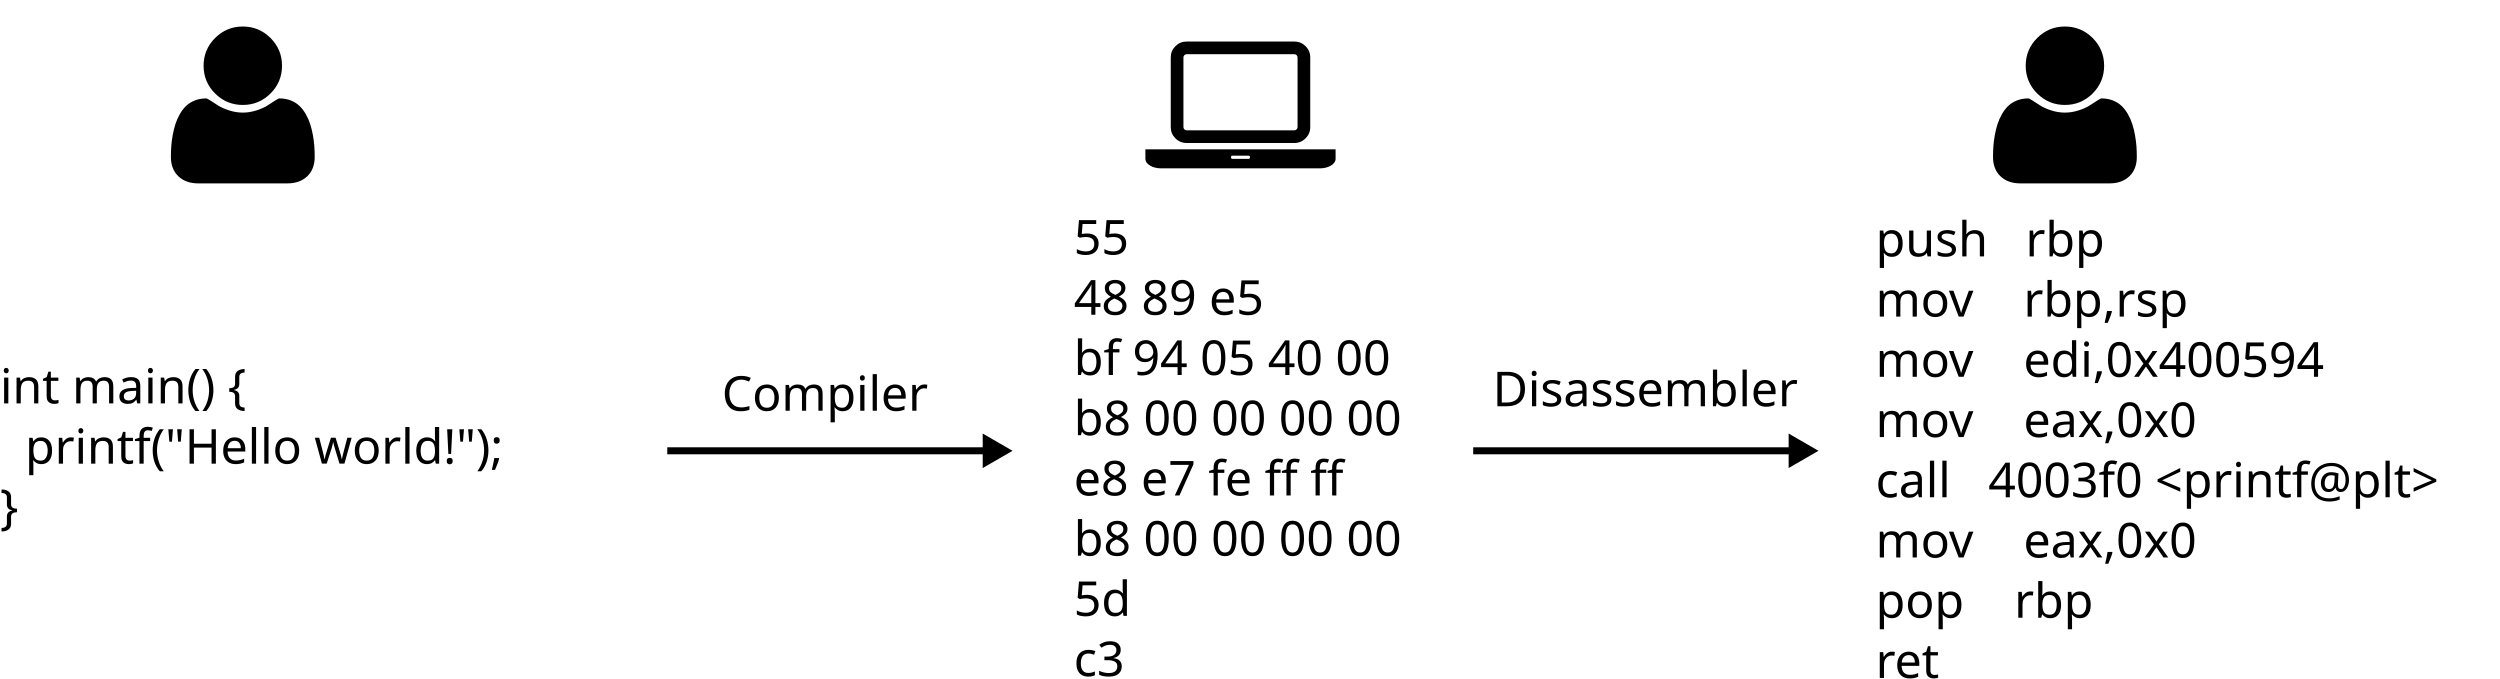
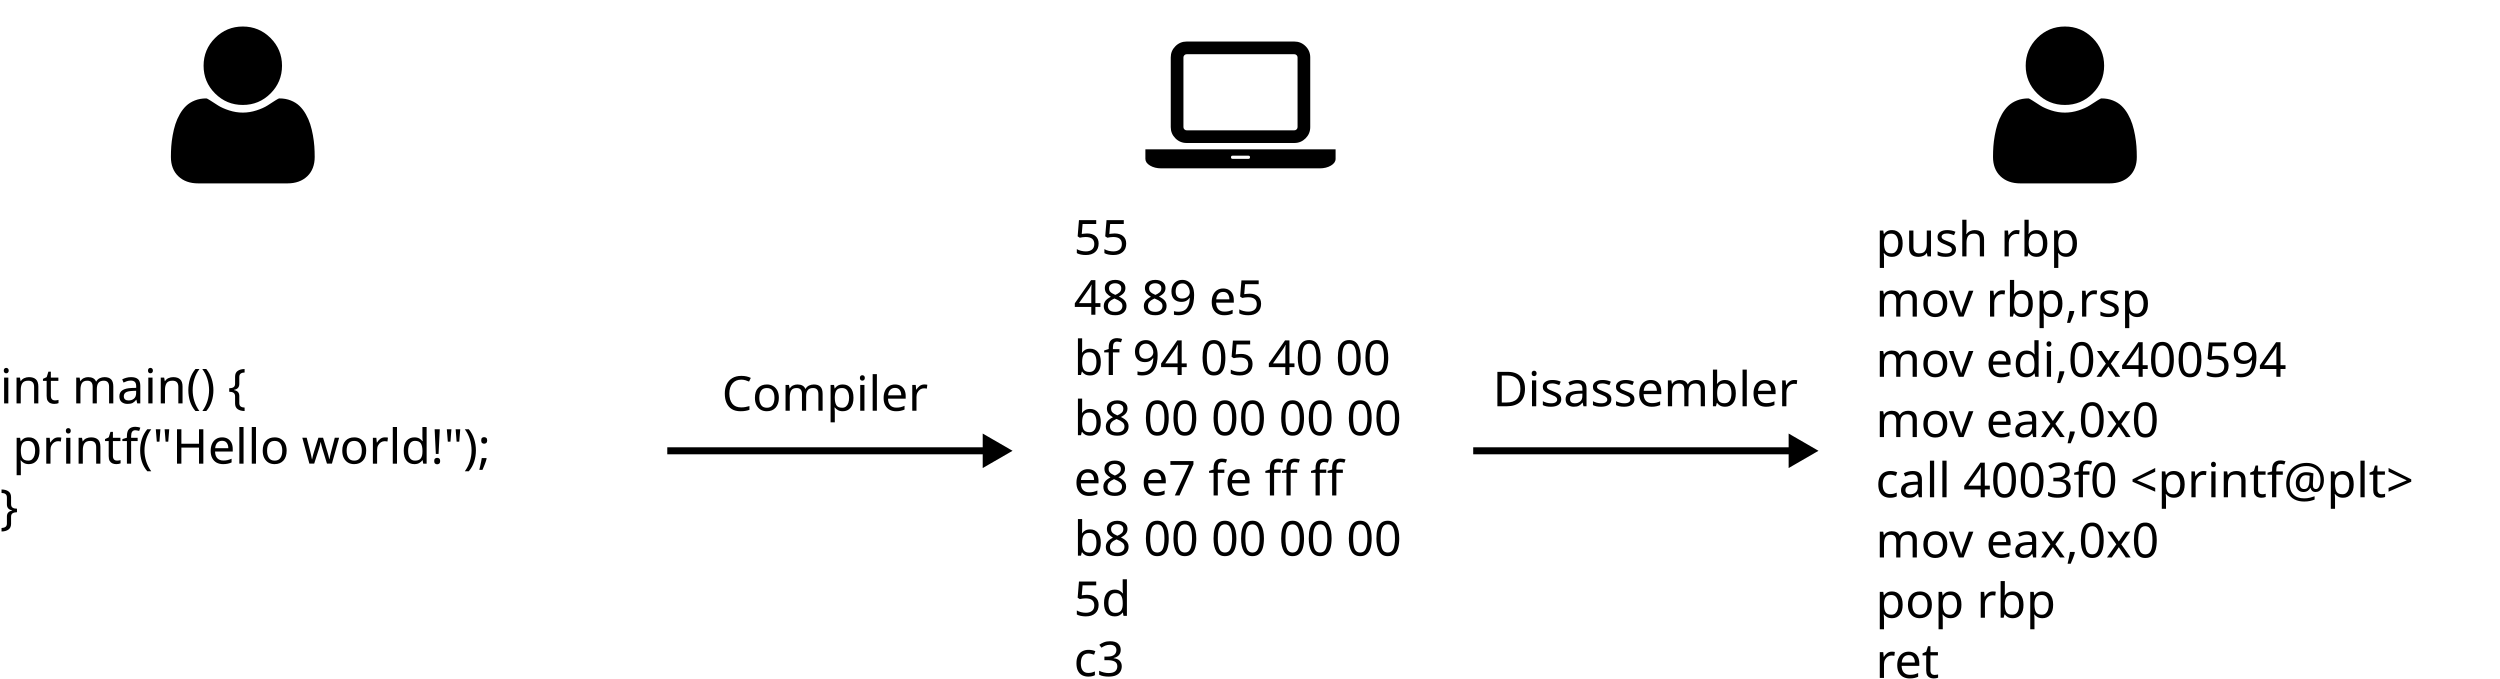
- <svg xmlns="http://www.w3.org/2000/svg" width="201.354mm" height="54.646mm" viewBox="0 0 713.458 193.627" id="svg2" version="1.1">
+ <svg xmlns="http://www.w3.org/2000/svg" id="svg2" width="761.022" height="206.536" version="1.1" viewBox="0 0 713.458 193.627">
  <defs id="defs4">
-     <marker style="overflow:visible" id="marker5295" refX="0" refY="0" orient="auto">
-       <path transform="scale(0.4,0.4)" style="fill:#000000;fill-opacity:1;fill-rule:evenodd;stroke:#000000;stroke-width:1pt;stroke-opacity:1" d="m 5.77,0 -8.65,5 0,-10 8.65,5 z" id="path5297" />
+     <marker id="marker5295" orient="auto" overflow="visible" refX="0" refY="0">
+       <path id="path5297" fill="#000" fill-opacity="1" fill-rule="evenodd" stroke="#000" stroke-opacity="1" stroke-width="1pt" d="m 5.77,0 -8.65,5 0,-10 8.65,5 z" transform="scale(0.4,0.4)" />
    </marker>
-     <marker style="overflow:visible" id="marker4538" refX="0" refY="0" orient="auto">
-       <path transform="scale(0.4,0.4)" style="fill:#000000;fill-opacity:1;fill-rule:evenodd;stroke:#000000;stroke-width:1pt;stroke-opacity:1" d="m 5.77,0 -8.65,5 0,-10 8.65,5 z" id="path4540" />
+     <marker id="marker4538" orient="auto" overflow="visible" refX="0" refY="0">
+       <path id="path4540" fill="#000" fill-opacity="1" fill-rule="evenodd" stroke="#000" stroke-opacity="1" stroke-width="1pt" d="m 5.77,0 -8.65,5 0,-10 8.65,5 z" transform="scale(0.4,0.4)" />
    </marker>
-     <marker orient="auto" refY="0" refX="0" id="TriangleOutM" style="overflow:visible">
-       <path id="path4333" d="m 5.77,0 -8.65,5 0,-10 8.65,5 z" style="fill:#000000;fill-opacity:1;fill-rule:evenodd;stroke:#000000;stroke-width:1pt;stroke-opacity:1" transform="scale(0.4,0.4)" />
+     <marker id="TriangleOutM" orient="auto" overflow="visible" refX="0" refY="0">
+       <path id="path4333" fill="#000" fill-opacity="1" fill-rule="evenodd" stroke="#000" stroke-opacity="1" stroke-width="1pt" d="m 5.77,0 -8.65,5 0,-10 8.65,5 z" transform="scale(0.4,0.4)" />
    </marker>
  </defs>
  <g id="layer1" transform="translate(-28.14285,-93.71243)">
-     <text xml:space="preserve" style="font-style:normal;font-weight:normal;font-size:13.75px;line-height:125%;font-family:sans-serif;letter-spacing:0px;word-spacing:0px;fill:#000000;fill-opacity:1;stroke:none;stroke-width:1px;stroke-linecap:butt;stroke-linejoin:miter;stroke-opacity:1" x="28.143" y="208.841" id="text4138">
-       <tspan id="tspan4140" x="28.143" y="208.841" style="font-style:normal;font-variant:normal;font-weight:normal;font-stretch:normal;font-family:'Ubuntu Mono';-inkscape-font-specification:'Ubuntu Mono'">int main() {</tspan>
-       <tspan x="28.143" y="226.028" style="font-style:normal;font-variant:normal;font-weight:normal;font-stretch:normal;font-family:'Ubuntu Mono';-inkscape-font-specification:'Ubuntu Mono'" id="tspan4142">  printf("Hello world!");</tspan>
-       <tspan x="28.143" y="243.216" style="font-style:normal;font-variant:normal;font-weight:normal;font-stretch:normal;font-family:'Ubuntu Mono';-inkscape-font-specification:'Ubuntu Mono'" id="tspan4144">}</tspan>
+     <text id="text4138" x="28.143" y="208.841" fill="#000" fill-opacity="1" stroke="none" stroke-linecap="butt" stroke-linejoin="miter" stroke-opacity="1" stroke-width="1" font-family="sans-serif" font-size="13.75" font-style="normal" font-weight="normal" letter-spacing="0" word-spacing="0" xml:space="preserve" style="line-height:125%">
+       <tspan style="-inkscape-font-specification:'Ubuntu Mono'" id="tspan4140" x="28.143" y="208.841" font-family="Ubuntu Mono" font-stretch="normal" font-style="normal" font-variant="normal" font-weight="normal">int main() {</tspan>
+       <tspan id="tspan4142" x="28.143" y="226.028" font-family="Ubuntu Mono" font-stretch="normal" font-style="normal" font-variant="normal" font-weight="normal" style="-inkscape-font-specification:'Ubuntu Mono'"> printf("Hello world!");</tspan>
+       <tspan id="tspan4144" x="28.143" y="243.216" font-family="Ubuntu Mono" font-stretch="normal" font-style="normal" font-variant="normal" font-weight="normal" style="-inkscape-font-specification:'Ubuntu Mono'">}</tspan>
    </text>
-     <text xml:space="preserve" style="font-style:normal;font-weight:normal;font-size:13.75px;line-height:125%;font-family:sans-serif;letter-spacing:0px;word-spacing:0px;fill:#000000;fill-opacity:1;stroke:none;stroke-width:1px;stroke-linecap:butt;stroke-linejoin:miter;stroke-opacity:1" x="334.595" y="166.353" id="text4146">
-       <tspan id="tspan4148" x="334.595" y="166.353" style="font-style:normal;font-variant:normal;font-weight:normal;font-stretch:normal;font-family:'Ubuntu Mono';-inkscape-font-specification:'Ubuntu Mono'">55</tspan>
-       <tspan x="334.595" y="183.541" id="tspan4150" style="font-style:normal;font-variant:normal;font-weight:normal;font-stretch:normal;font-family:'Ubuntu Mono';-inkscape-font-specification:'Ubuntu Mono'">48 89 e5</tspan>
-       <tspan x="334.595" y="200.728" id="tspan4152" style="font-style:normal;font-variant:normal;font-weight:normal;font-stretch:normal;font-family:'Ubuntu Mono';-inkscape-font-specification:'Ubuntu Mono'">bf 94 05 40 00</tspan>
-       <tspan x="334.595" y="217.916" id="tspan4154" style="font-style:normal;font-variant:normal;font-weight:normal;font-stretch:normal;font-family:'Ubuntu Mono';-inkscape-font-specification:'Ubuntu Mono'">b8 00 00 00 00</tspan>
-       <tspan x="334.595" y="235.103" id="tspan4156" style="font-style:normal;font-variant:normal;font-weight:normal;font-stretch:normal;font-family:'Ubuntu Mono';-inkscape-font-specification:'Ubuntu Mono'">e8 e7 fe ff ff</tspan>
-       <tspan x="334.595" y="252.291" id="tspan4158" style="font-style:normal;font-variant:normal;font-weight:normal;font-stretch:normal;font-family:'Ubuntu Mono';-inkscape-font-specification:'Ubuntu Mono'">b8 00 00 00 00</tspan>
-       <tspan x="334.595" y="269.478" id="tspan4160" style="font-style:normal;font-variant:normal;font-weight:normal;font-stretch:normal;font-family:'Ubuntu Mono';-inkscape-font-specification:'Ubuntu Mono'">5d</tspan>
-       <tspan x="334.595" y="286.666" id="tspan4162" style="font-style:normal;font-variant:normal;font-weight:normal;font-stretch:normal;font-family:'Ubuntu Mono';-inkscape-font-specification:'Ubuntu Mono'">c3</tspan>
+     <text id="text4146" x="334.595" y="166.353" fill="#000" fill-opacity="1" stroke="none" stroke-linecap="butt" stroke-linejoin="miter" stroke-opacity="1" stroke-width="1" font-family="sans-serif" font-size="13.75" font-style="normal" font-weight="normal" letter-spacing="0" word-spacing="0" xml:space="preserve" style="line-height:125%">
+       <tspan style="-inkscape-font-specification:'Ubuntu Mono'" id="tspan4148" x="334.595" y="166.353" font-family="Ubuntu Mono" font-stretch="normal" font-style="normal" font-variant="normal" font-weight="normal">55</tspan>
+       <tspan style="-inkscape-font-specification:'Ubuntu Mono'" id="tspan4150" x="334.595" y="183.541" font-family="Ubuntu Mono" font-stretch="normal" font-style="normal" font-variant="normal" font-weight="normal">48 89 e5</tspan>
+       <tspan style="-inkscape-font-specification:'Ubuntu Mono'" id="tspan4152" x="334.595" y="200.728" font-family="Ubuntu Mono" font-stretch="normal" font-style="normal" font-variant="normal" font-weight="normal">bf 94 05 40 00</tspan>
+       <tspan style="-inkscape-font-specification:'Ubuntu Mono'" id="tspan4154" x="334.595" y="217.916" font-family="Ubuntu Mono" font-stretch="normal" font-style="normal" font-variant="normal" font-weight="normal">b8 00 00 00 00</tspan>
+       <tspan style="-inkscape-font-specification:'Ubuntu Mono'" id="tspan4156" x="334.595" y="235.103" font-family="Ubuntu Mono" font-stretch="normal" font-style="normal" font-variant="normal" font-weight="normal">e8 e7 fe ff ff</tspan>
+       <tspan style="-inkscape-font-specification:'Ubuntu Mono'" id="tspan4158" x="334.595" y="252.291" font-family="Ubuntu Mono" font-stretch="normal" font-style="normal" font-variant="normal" font-weight="normal">b8 00 00 00 00</tspan>
+       <tspan style="-inkscape-font-specification:'Ubuntu Mono'" id="tspan4160" x="334.595" y="269.478" font-family="Ubuntu Mono" font-stretch="normal" font-style="normal" font-variant="normal" font-weight="normal">5d</tspan>
+       <tspan style="-inkscape-font-specification:'Ubuntu Mono'" id="tspan4162" x="334.595" y="286.666" font-family="Ubuntu Mono" font-stretch="normal" font-style="normal" font-variant="normal" font-weight="normal">c3</tspan>
    </text>
-     <text xml:space="preserve" style="font-style:normal;font-weight:normal;font-size:13.75px;line-height:125%;font-family:sans-serif;letter-spacing:0px;word-spacing:0px;fill:#000000;fill-opacity:1;stroke:none;stroke-width:1px;stroke-linecap:butt;stroke-linejoin:miter;stroke-opacity:1" x="563.429" y="166.876" id="text4164">
-       <tspan id="tspan4166" x="563.429" y="166.876" style="font-style:normal;font-variant:normal;font-weight:normal;font-stretch:normal;font-family:'Ubuntu Mono';-inkscape-font-specification:'Ubuntu Mono'">push   rbp</tspan>
-       <tspan x="563.429" y="184.063" id="tspan4168" style="font-style:normal;font-variant:normal;font-weight:normal;font-stretch:normal;font-family:'Ubuntu Mono';-inkscape-font-specification:'Ubuntu Mono'">mov    rbp,rsp</tspan>
-       <tspan x="563.429" y="201.251" id="tspan4170" style="font-style:normal;font-variant:normal;font-weight:normal;font-stretch:normal;font-family:'Ubuntu Mono';-inkscape-font-specification:'Ubuntu Mono'">mov    edi,0x400594</tspan>
-       <tspan x="563.429" y="218.438" id="tspan4172" style="font-style:normal;font-variant:normal;font-weight:normal;font-stretch:normal;font-family:'Ubuntu Mono';-inkscape-font-specification:'Ubuntu Mono'">mov    eax,0x0</tspan>
-       <tspan x="563.429" y="235.626" id="tspan4174" style="font-style:normal;font-variant:normal;font-weight:normal;font-stretch:normal;font-family:'Ubuntu Mono';-inkscape-font-specification:'Ubuntu Mono'">call   4003f0 &lt;printf@plt&gt;</tspan>
-       <tspan x="563.429" y="252.813" id="tspan4176" style="font-style:normal;font-variant:normal;font-weight:normal;font-stretch:normal;font-family:'Ubuntu Mono';-inkscape-font-specification:'Ubuntu Mono'">mov    eax,0x0</tspan>
-       <tspan x="563.429" y="270.001" id="tspan4178" style="font-style:normal;font-variant:normal;font-weight:normal;font-stretch:normal;font-family:'Ubuntu Mono';-inkscape-font-specification:'Ubuntu Mono'">pop    rbp</tspan>
-       <tspan x="563.429" y="287.188" id="tspan4180" style="font-style:normal;font-variant:normal;font-weight:normal;font-stretch:normal;font-family:'Ubuntu Mono';-inkscape-font-specification:'Ubuntu Mono'">ret</tspan>
+     <text id="text4164" x="563.429" y="166.876" fill="#000" fill-opacity="1" stroke="none" stroke-linecap="butt" stroke-linejoin="miter" stroke-opacity="1" stroke-width="1" font-family="sans-serif" font-size="13.75" font-style="normal" font-weight="normal" letter-spacing="0" word-spacing="0" xml:space="preserve" style="line-height:125%">
+       <tspan style="-inkscape-font-specification:'Ubuntu Mono'" id="tspan4166" x="563.429" y="166.876" font-family="Ubuntu Mono" font-stretch="normal" font-style="normal" font-variant="normal" font-weight="normal">push rbp</tspan>
+       <tspan style="-inkscape-font-specification:'Ubuntu Mono'" id="tspan4168" x="563.429" y="184.063" font-family="Ubuntu Mono" font-stretch="normal" font-style="normal" font-variant="normal" font-weight="normal">mov rbp,rsp</tspan>
+       <tspan style="-inkscape-font-specification:'Ubuntu Mono'" id="tspan4170" x="563.429" y="201.251" font-family="Ubuntu Mono" font-stretch="normal" font-style="normal" font-variant="normal" font-weight="normal">mov edi,0x400594</tspan>
+       <tspan style="-inkscape-font-specification:'Ubuntu Mono'" id="tspan4172" x="563.429" y="218.438" font-family="Ubuntu Mono" font-stretch="normal" font-style="normal" font-variant="normal" font-weight="normal">mov eax,0x0</tspan>
+       <tspan style="-inkscape-font-specification:'Ubuntu Mono'" id="tspan4174" x="563.429" y="235.626" font-family="Ubuntu Mono" font-stretch="normal" font-style="normal" font-variant="normal" font-weight="normal">call 4003f0 &lt;printf@plt&gt;</tspan>
+       <tspan style="-inkscape-font-specification:'Ubuntu Mono'" id="tspan4176" x="563.429" y="252.813" font-family="Ubuntu Mono" font-stretch="normal" font-style="normal" font-variant="normal" font-weight="normal">mov eax,0x0</tspan>
+       <tspan style="-inkscape-font-specification:'Ubuntu Mono'" id="tspan4178" x="563.429" y="270.001" font-family="Ubuntu Mono" font-stretch="normal" font-style="normal" font-variant="normal" font-weight="normal">pop rbp</tspan>
+       <tspan style="-inkscape-font-specification:'Ubuntu Mono'" id="tspan4180" x="563.429" y="287.188" font-family="Ubuntu Mono" font-stretch="normal" font-style="normal" font-variant="normal" font-weight="normal">ret</tspan>
    </text>
-     <path style="fill:none;fill-rule:evenodd;stroke:#000000;stroke-width:2;stroke-linecap:butt;stroke-linejoin:miter;stroke-miterlimit:4;stroke-dasharray:none;stroke-opacity:1;marker-end:url(#TriangleOutM)" d="m 218.571,222.362 92.857,0" id="path4182" />
-     <path id="path4536" d="m 448.571,222.362 92.857,0" style="fill:none;fill-rule:evenodd;stroke:#000000;stroke-width:2;stroke-linecap:butt;stroke-linejoin:miter;stroke-miterlimit:4;stroke-dasharray:none;stroke-opacity:1;marker-end:url(#marker4538)" />
-     <text xml:space="preserve" style="font-style:normal;font-weight:normal;font-size:13.75px;line-height:125%;font-family:sans-serif;letter-spacing:0px;word-spacing:0px;fill:#000000;fill-opacity:1;stroke:none;stroke-width:1px;stroke-linecap:butt;stroke-linejoin:miter;stroke-opacity:1" x="234.143" y="210.934" id="text5256">
-       <tspan id="tspan5258" x="234.143" y="210.934" style="font-style:normal;font-variant:normal;font-weight:normal;font-stretch:normal;font-family:Ubuntu;-inkscape-font-specification:Ubuntu">Compiler</tspan>
+     <path id="path4182" fill="none" fill-rule="evenodd" stroke="#000" stroke-dasharray="none" stroke-linecap="butt" stroke-linejoin="miter" stroke-miterlimit="4" stroke-opacity="1" stroke-width="2" marker-end="url(#TriangleOutM)" d="m 218.571,222.362 92.857,0" />
+     <path id="path4536" fill="none" fill-rule="evenodd" stroke="#000" stroke-dasharray="none" stroke-linecap="butt" stroke-linejoin="miter" stroke-miterlimit="4" stroke-opacity="1" stroke-width="2" marker-end="url(#marker4538)" d="m 448.571,222.362 92.857,0" />
+     <text id="text5256" x="234.143" y="210.934" fill="#000" fill-opacity="1" stroke="none" stroke-linecap="butt" stroke-linejoin="miter" stroke-opacity="1" stroke-width="1" font-family="sans-serif" font-size="13.75" font-style="normal" font-weight="normal" letter-spacing="0" word-spacing="0" xml:space="preserve" style="line-height:125%">
+       <tspan style="-inkscape-font-specification:Ubuntu" id="tspan5258" x="234.143" y="210.934" font-family="Ubuntu" font-stretch="normal" font-style="normal" font-variant="normal" font-weight="normal">Compiler</tspan>
    </text>
-     <text id="text5260" y="209.648" x="454.143" style="font-style:normal;font-weight:normal;font-size:13.75px;line-height:125%;font-family:sans-serif;letter-spacing:0px;word-spacing:0px;fill:#000000;fill-opacity:1;stroke:none;stroke-width:1px;stroke-linecap:butt;stroke-linejoin:miter;stroke-opacity:1" xml:space="preserve">
-       <tspan style="font-style:normal;font-variant:normal;font-weight:normal;font-stretch:normal;font-family:Ubuntu;-inkscape-font-specification:Ubuntu" y="209.648" x="454.143" id="tspan5262">Disassembler</tspan>
+     <text id="text5260" x="454.143" y="209.648" fill="#000" fill-opacity="1" stroke="none" stroke-linecap="butt" stroke-linejoin="miter" stroke-opacity="1" stroke-width="1" font-family="sans-serif" font-size="13.75" font-style="normal" font-weight="normal" letter-spacing="0" word-spacing="0" xml:space="preserve" style="line-height:125%">
+       <tspan id="tspan5262" x="454.143" y="209.648" font-family="Ubuntu" font-stretch="normal" font-style="normal" font-variant="normal" font-weight="normal" style="-inkscape-font-specification:Ubuntu">Disassembler</tspan>
    </text>
    <path id="path8667" d="m 366.78,134.519 q -1.866,0 -3.195,-1.329 -1.329,-1.329 -1.329,-3.195 l 0,-19.903 q 0,-1.866 1.329,-3.195 1.329,-1.329 3.195,-1.329 l 30.759,0 q 1.866,0 3.195,1.329 1.329,1.329 1.329,3.195 l 0,19.903 q 0,1.866 -1.329,3.195 -1.329,1.329 -3.195,1.329 l -30.759,0 z m -0.905,-24.426 0,19.903 q 0,0.368 0.269,0.636 0.269,0.269 0.636,0.269 l 30.759,0 q 0.368,0 0.636,-0.269 0.269,-0.269 0.269,-0.636 l 0,-19.903 q 0,-0.368 -0.269,-0.636 -0.269,-0.269 -0.636,-0.269 l -30.759,0 q -0.368,0 -0.636,0.269 -0.269,0.269 -0.269,0.636 z m 38.901,26.236 4.523,0 0,2.714 q 0,1.131 -1.329,1.922 -1.329,0.792 -3.195,0.792 l -45.234,0 q -1.866,0 -3.195,-0.792 -1.329,-0.792 -1.329,-1.922 l 0,-2.714 49.757,0 z m -20.355,2.714 q 0.452,0 0.452,-0.452 0,-0.452 -0.452,-0.452 l -4.523,0 q -0.452,0 -0.452,0.452 0,0.452 0.452,0.452 l 4.523,0 z" />
    <path id="path8726" d="m 117.953,138.498 q 0,3.497 -2.128,5.523 -2.128,2.026 -5.654,2.026 l -25.473,0 q -3.527,0 -5.654,-2.026 -2.128,-2.026 -2.128,-5.523 0,-1.545 0.102,-3.017 0.102,-1.472 0.408,-3.177 0.306,-1.705 0.772,-3.162 0.466,-1.457 1.253,-2.842 0.787,-1.384 1.807,-2.361 1.02,-0.976 2.492,-1.559 1.472,-0.583 3.25,-0.583 0.262,0 1.224,0.627 0.962,0.627 2.171,1.399 1.21,0.772 3.148,1.399 1.938,0.627 3.891,0.627 1.953,0 3.891,-0.627 1.938,-0.627 3.148,-1.399 1.21,-0.772 2.171,-1.399 0.962,-0.627 1.224,-0.627 1.778,0 3.25,0.583 1.472,0.583 2.492,1.559 1.02,0.976 1.807,2.361 0.787,1.384 1.253,2.842 0.466,1.457 0.772,3.162 0.306,1.705 0.408,3.177 0.102,1.472 0.102,3.017 z m -9.326,-26.026 q 0,4.634 -3.279,7.913 -3.279,3.279 -7.913,3.279 -4.634,0 -7.913,-3.279 -3.279,-3.279 -3.279,-7.913 0,-4.634 3.279,-7.913 3.279,-3.279 7.913,-3.279 4.634,0 7.913,3.279 3.279,3.279 3.279,7.913 z" />
-     <path d="m 637.953,138.498 q 0,3.497 -2.128,5.523 -2.128,2.026 -5.654,2.026 l -25.473,0 q -3.527,0 -5.654,-2.026 -2.128,-2.026 -2.128,-5.523 0,-1.545 0.102,-3.017 0.102,-1.472 0.408,-3.177 0.306,-1.705 0.772,-3.162 0.466,-1.457 1.253,-2.842 0.787,-1.384 1.807,-2.361 1.02,-0.976 2.492,-1.559 1.472,-0.583 3.25,-0.583 0.262,0 1.224,0.627 0.962,0.627 2.171,1.399 1.21,0.772 3.148,1.399 1.938,0.627 3.891,0.627 1.953,0 3.891,-0.627 1.938,-0.627 3.148,-1.399 1.21,-0.772 2.171,-1.399 0.962,-0.627 1.224,-0.627 1.778,0 3.25,0.583 1.472,0.583 2.492,1.559 1.02,0.976 1.807,2.361 0.787,1.384 1.253,2.842 0.466,1.457 0.772,3.162 0.306,1.705 0.408,3.177 0.102,1.472 0.102,3.017 z m -9.326,-26.026 q 0,4.634 -3.279,7.913 -3.279,3.279 -7.913,3.279 -4.634,0 -7.913,-3.279 -3.279,-3.279 -3.279,-7.913 0,-4.634 3.279,-7.913 3.279,-3.279 7.913,-3.279 4.634,0 7.913,3.279 3.279,3.279 3.279,7.913 z" id="path8735" />
+     <path id="path8735" d="m 637.953,138.498 q 0,3.497 -2.128,5.523 -2.128,2.026 -5.654,2.026 l -25.473,0 q -3.527,0 -5.654,-2.026 -2.128,-2.026 -2.128,-5.523 0,-1.545 0.102,-3.017 0.102,-1.472 0.408,-3.177 0.306,-1.705 0.772,-3.162 0.466,-1.457 1.253,-2.842 0.787,-1.384 1.807,-2.361 1.02,-0.976 2.492,-1.559 1.472,-0.583 3.25,-0.583 0.262,0 1.224,0.627 0.962,0.627 2.171,1.399 1.21,0.772 3.148,1.399 1.938,0.627 3.891,0.627 1.953,0 3.891,-0.627 1.938,-0.627 3.148,-1.399 1.21,-0.772 2.171,-1.399 0.962,-0.627 1.224,-0.627 1.778,0 3.25,0.583 1.472,0.583 2.492,1.559 1.02,0.976 1.807,2.361 0.787,1.384 1.253,2.842 0.466,1.457 0.772,3.162 0.306,1.705 0.408,3.177 0.102,1.472 0.102,3.017 z m -9.326,-26.026 q 0,4.634 -3.279,7.913 -3.279,3.279 -7.913,3.279 -4.634,0 -7.913,-3.279 -3.279,-3.279 -3.279,-7.913 0,-4.634 3.279,-7.913 3.279,-3.279 7.913,-3.279 4.634,0 7.913,3.279 3.279,3.279 3.279,7.913 z" />
  </g>
</svg>
